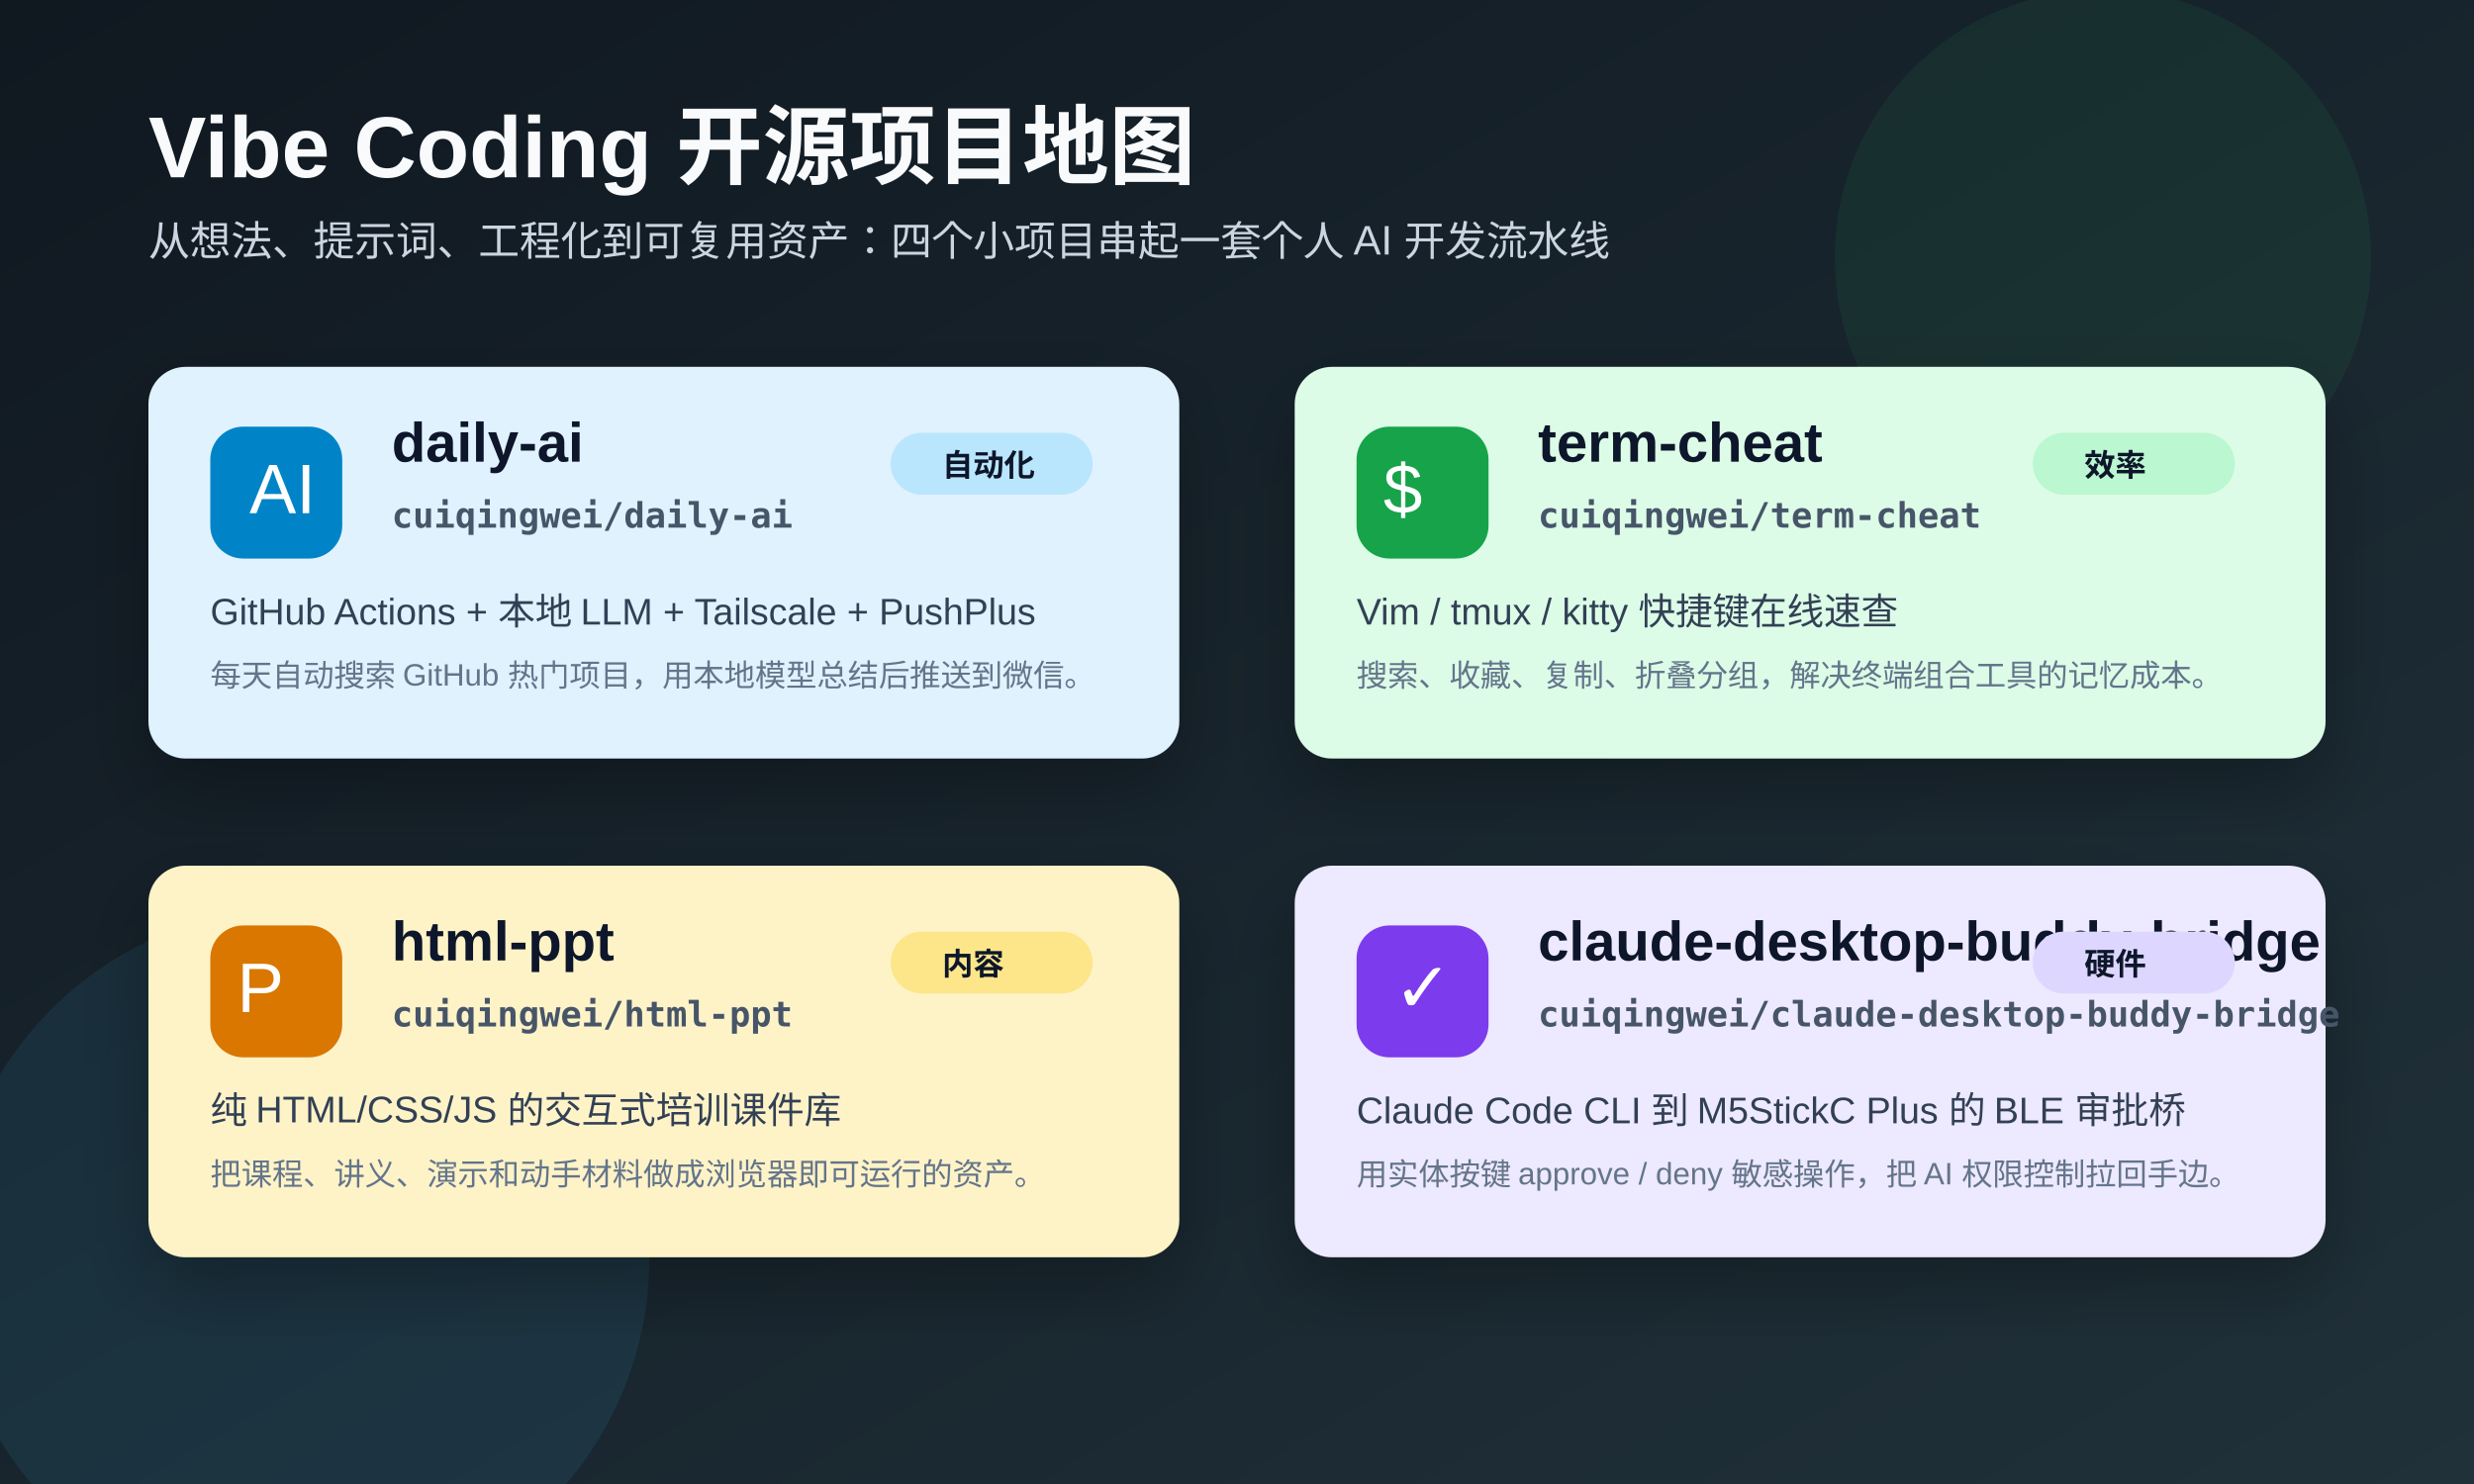
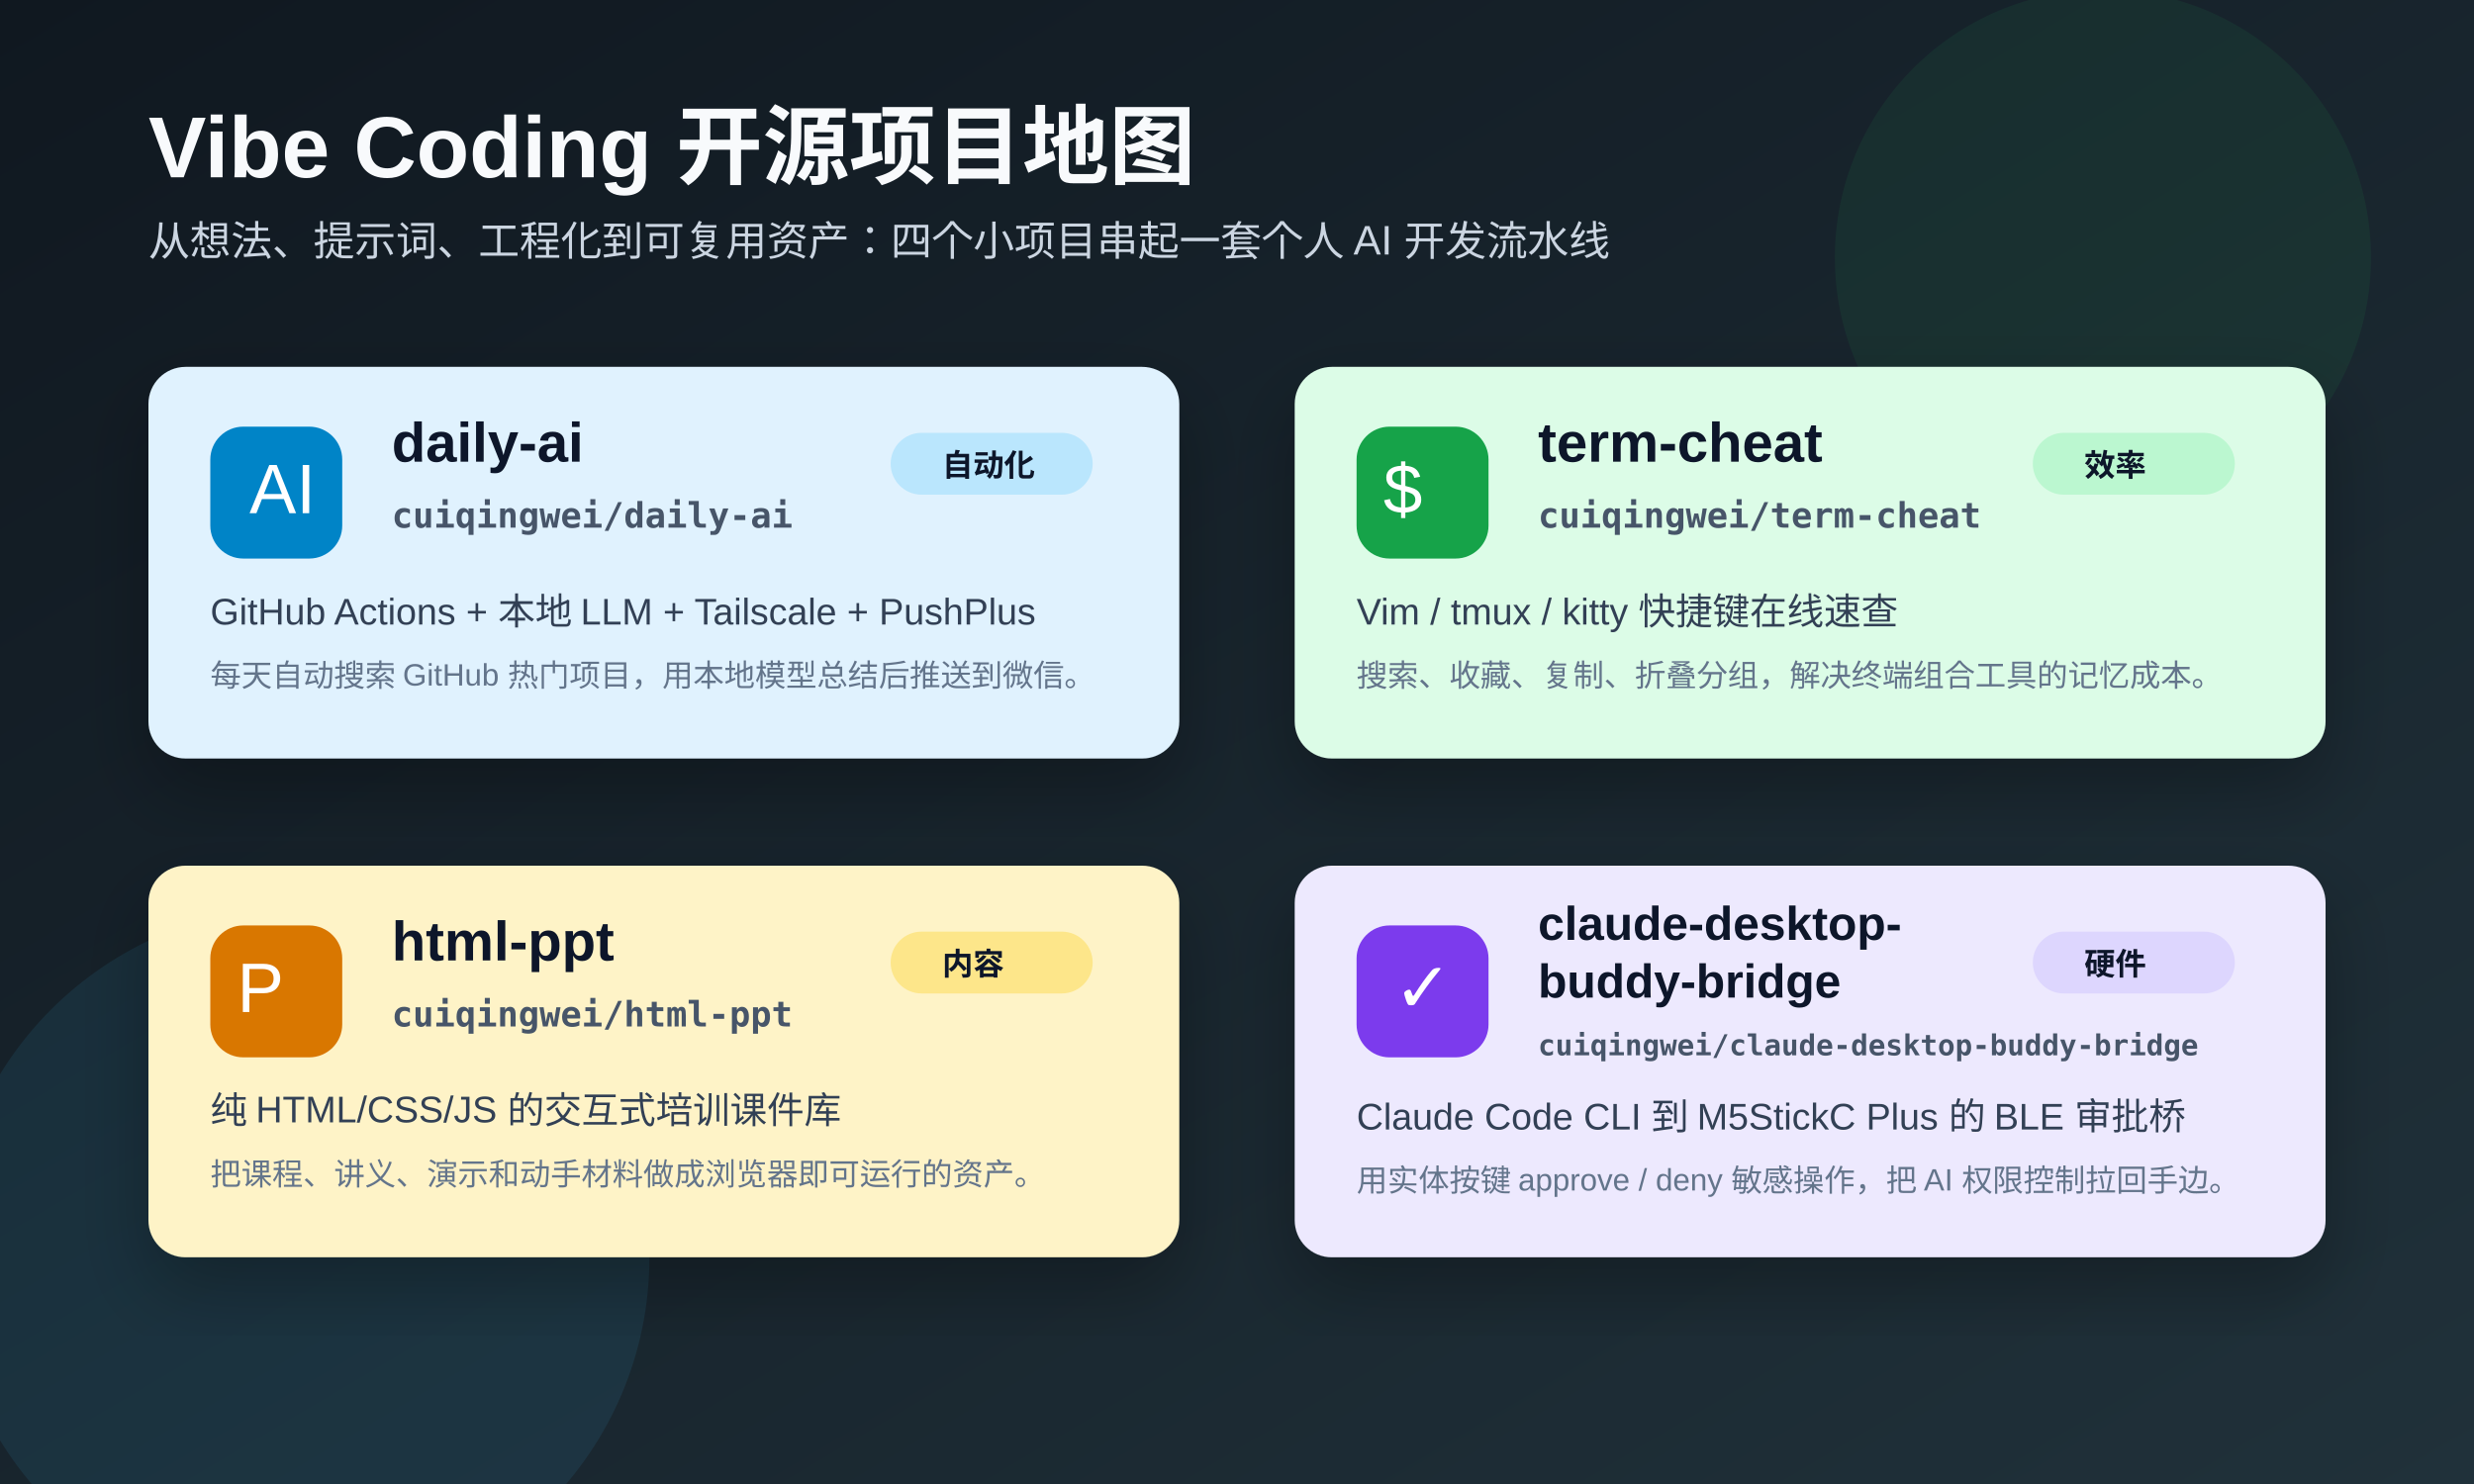
<svg xmlns="http://www.w3.org/2000/svg" width="1200" height="720" viewBox="0 0 1200 720" role="img" aria-label="Vibe Coding 四个开源项目地图">
  <defs>
    <linearGradient id="bg" x1="0" y1="0" x2="1" y2="1">
      <stop offset="0" stop-color="#101820" />
      <stop offset="1" stop-color="#20313a" />
    </linearGradient>
    <filter id="shadow" x="-20%" y="-20%" width="140%" height="140%">
      <feDropShadow dx="0" dy="16" stdDeviation="18" flood-color="#000" flood-opacity=".28" />
    </filter>
    <style>
      .title{font:700 42px -apple-system,BlinkMacSystemFont,"Segoe UI",Arial,sans-serif;fill:#f8fafc}
      .sub{font:400 20px -apple-system,BlinkMacSystemFont,"Segoe UI",Arial,sans-serif;fill:#cbd5e1}
      .card-title{font:700 27px -apple-system,BlinkMacSystemFont,"Segoe UI",Arial,sans-serif;fill:#0f172a}
      .card-sub{font:500 18px -apple-system,BlinkMacSystemFont,"Segoe UI",Arial,sans-serif;fill:#334155}
+       .card-title-long{font:700 23px -apple-system,BlinkMacSystemFont,"Segoe UI",Arial,sans-serif;fill:#0f172a}
      .tag{font:700 15px -apple-system,BlinkMacSystemFont,"Segoe UI",Arial,sans-serif;fill:#0f172a}
      .small{font:500 15px -apple-system,BlinkMacSystemFont,"Segoe UI",Arial,sans-serif;fill:#64748b}
      .repo{font:600 17px ui-monospace,SFMono-Regular,Menlo,Consolas,monospace;fill:#475569}
+       .repo-long{font:600 14px ui-monospace,SFMono-Regular,Menlo,Consolas,monospace;fill:#475569}
    </style>
  </defs>
  <rect width="1200" height="720" rx="0" fill="url(#bg)" />
  <circle cx="1020" cy="125" r="130" fill="#22c55e" opacity=".08" />
  <circle cx="145" cy="610" r="170" fill="#38bdf8" opacity=".09" />
  <text x="72" y="86" class="title">Vibe Coding 开源项目地图</text>
  <text x="72" y="124" class="sub">从想法、提示词、工程化到可复用资产：四个小项目串起一套个人 AI 开发流水线</text>
  <g filter="url(#shadow)">
    <rect x="72" y="178" width="500" height="190" rx="18" fill="#e0f2fe" />
    <rect x="102" y="207" width="64" height="64" rx="16" fill="#0284c7" />
    <text x="121" y="249" font-size="34" fill="#fff" font-family="Arial">AI</text>
    <text x="190" y="224" class="card-title">daily-ai</text>
    <text x="190" y="256" class="repo">cuiqingwei/daily-ai</text>
    <text x="102" y="303" class="card-sub">GitHub Actions + 本地 LLM + Tailscale + PushPlus</text>
    <text x="102" y="333" class="small">每天自动搜索 GitHub 热门项目，用本地模型总结后推送到微信。</text>
    <rect x="432" y="210" width="98" height="30" rx="15" fill="#bae6fd" />
    <text x="457" y="231" class="tag">自动化</text>
  </g>
  <g filter="url(#shadow)">
    <rect x="628" y="178" width="500" height="190" rx="18" fill="#dcfce7" />
    <rect x="658" y="207" width="64" height="64" rx="16" fill="#16a34a" />
    <text x="671" y="249" font-size="34" fill="#fff" font-family="Arial">$</text>
    <text x="746" y="224" class="card-title">term-cheat</text>
    <text x="746" y="256" class="repo">cuiqingwei/term-cheat</text>
    <text x="658" y="303" class="card-sub">Vim / tmux / kitty 快捷键在线速查</text>
    <text x="658" y="333" class="small">搜索、收藏、复制、折叠分组，解决终端组合工具的记忆成本。</text>
    <rect x="986" y="210" width="98" height="30" rx="15" fill="#bbf7d0" />
    <text x="1011" y="231" class="tag">效率</text>
  </g>
  <g filter="url(#shadow)">
    <rect x="72" y="420" width="500" height="190" rx="18" fill="#fef3c7" />
    <rect x="102" y="449" width="64" height="64" rx="16" fill="#d97706" />
    <text x="115" y="491" font-size="34" fill="#fff" font-family="Arial">P</text>
    <text x="190" y="466" class="card-title">html-ppt</text>
    <text x="190" y="498" class="repo">cuiqingwei/html-ppt</text>
    <text x="102" y="545" class="card-sub">纯 HTML/CSS/JS 的交互式培训课件库</text>
    <text x="102" y="575" class="small">把课程、讲义、演示和动手材料做成浏览器即可运行的资产。</text>
    <rect x="432" y="452" width="98" height="30" rx="15" fill="#fde68a" />
    <text x="457" y="473" class="tag">内容</text>
  </g>
  <g filter="url(#shadow)">
    <rect x="628" y="420" width="500" height="190" rx="18" fill="#ede9fe" />
    <rect x="658" y="449" width="64" height="64" rx="16" fill="#7c3aed" />
    <text x="676" y="491" font-size="34" fill="#fff" font-family="Arial">✓</text>
-     <text x="746" y="466" class="card-title">claude-desktop-buddy-bridge</text>
-     <text x="746" y="498" class="repo">cuiqingwei/claude-desktop-buddy-bridge</text>
-     <text x="658" y="545" class="card-sub">Claude Code CLI 到 M5StickC Plus 的 BLE 审批桥</text>
-     <text x="658" y="575" class="small">用实体按键 approve / deny 敏感操作，把 AI 权限控制拉回手边。</text>
+     <text x="746" y="456" class="card-title-long">claude-desktop-</text>
+     <text x="746" y="484" class="card-title-long">buddy-bridge</text>
+     <text x="746" y="512" class="repo-long">cuiqingwei/claude-desktop-buddy-bridge</text>
+     <text x="658" y="548" class="card-sub">Claude Code CLI 到 M5StickC Plus 的 BLE 审批桥</text>
+     <text x="658" y="578" class="small">用实体按键 approve / deny 敏感操作，把 AI 权限控制拉回手边。</text>
    <rect x="986" y="452" width="98" height="30" rx="15" fill="#ddd6fe" />
    <text x="1011" y="473" class="tag">硬件</text>
  </g>
</svg>
